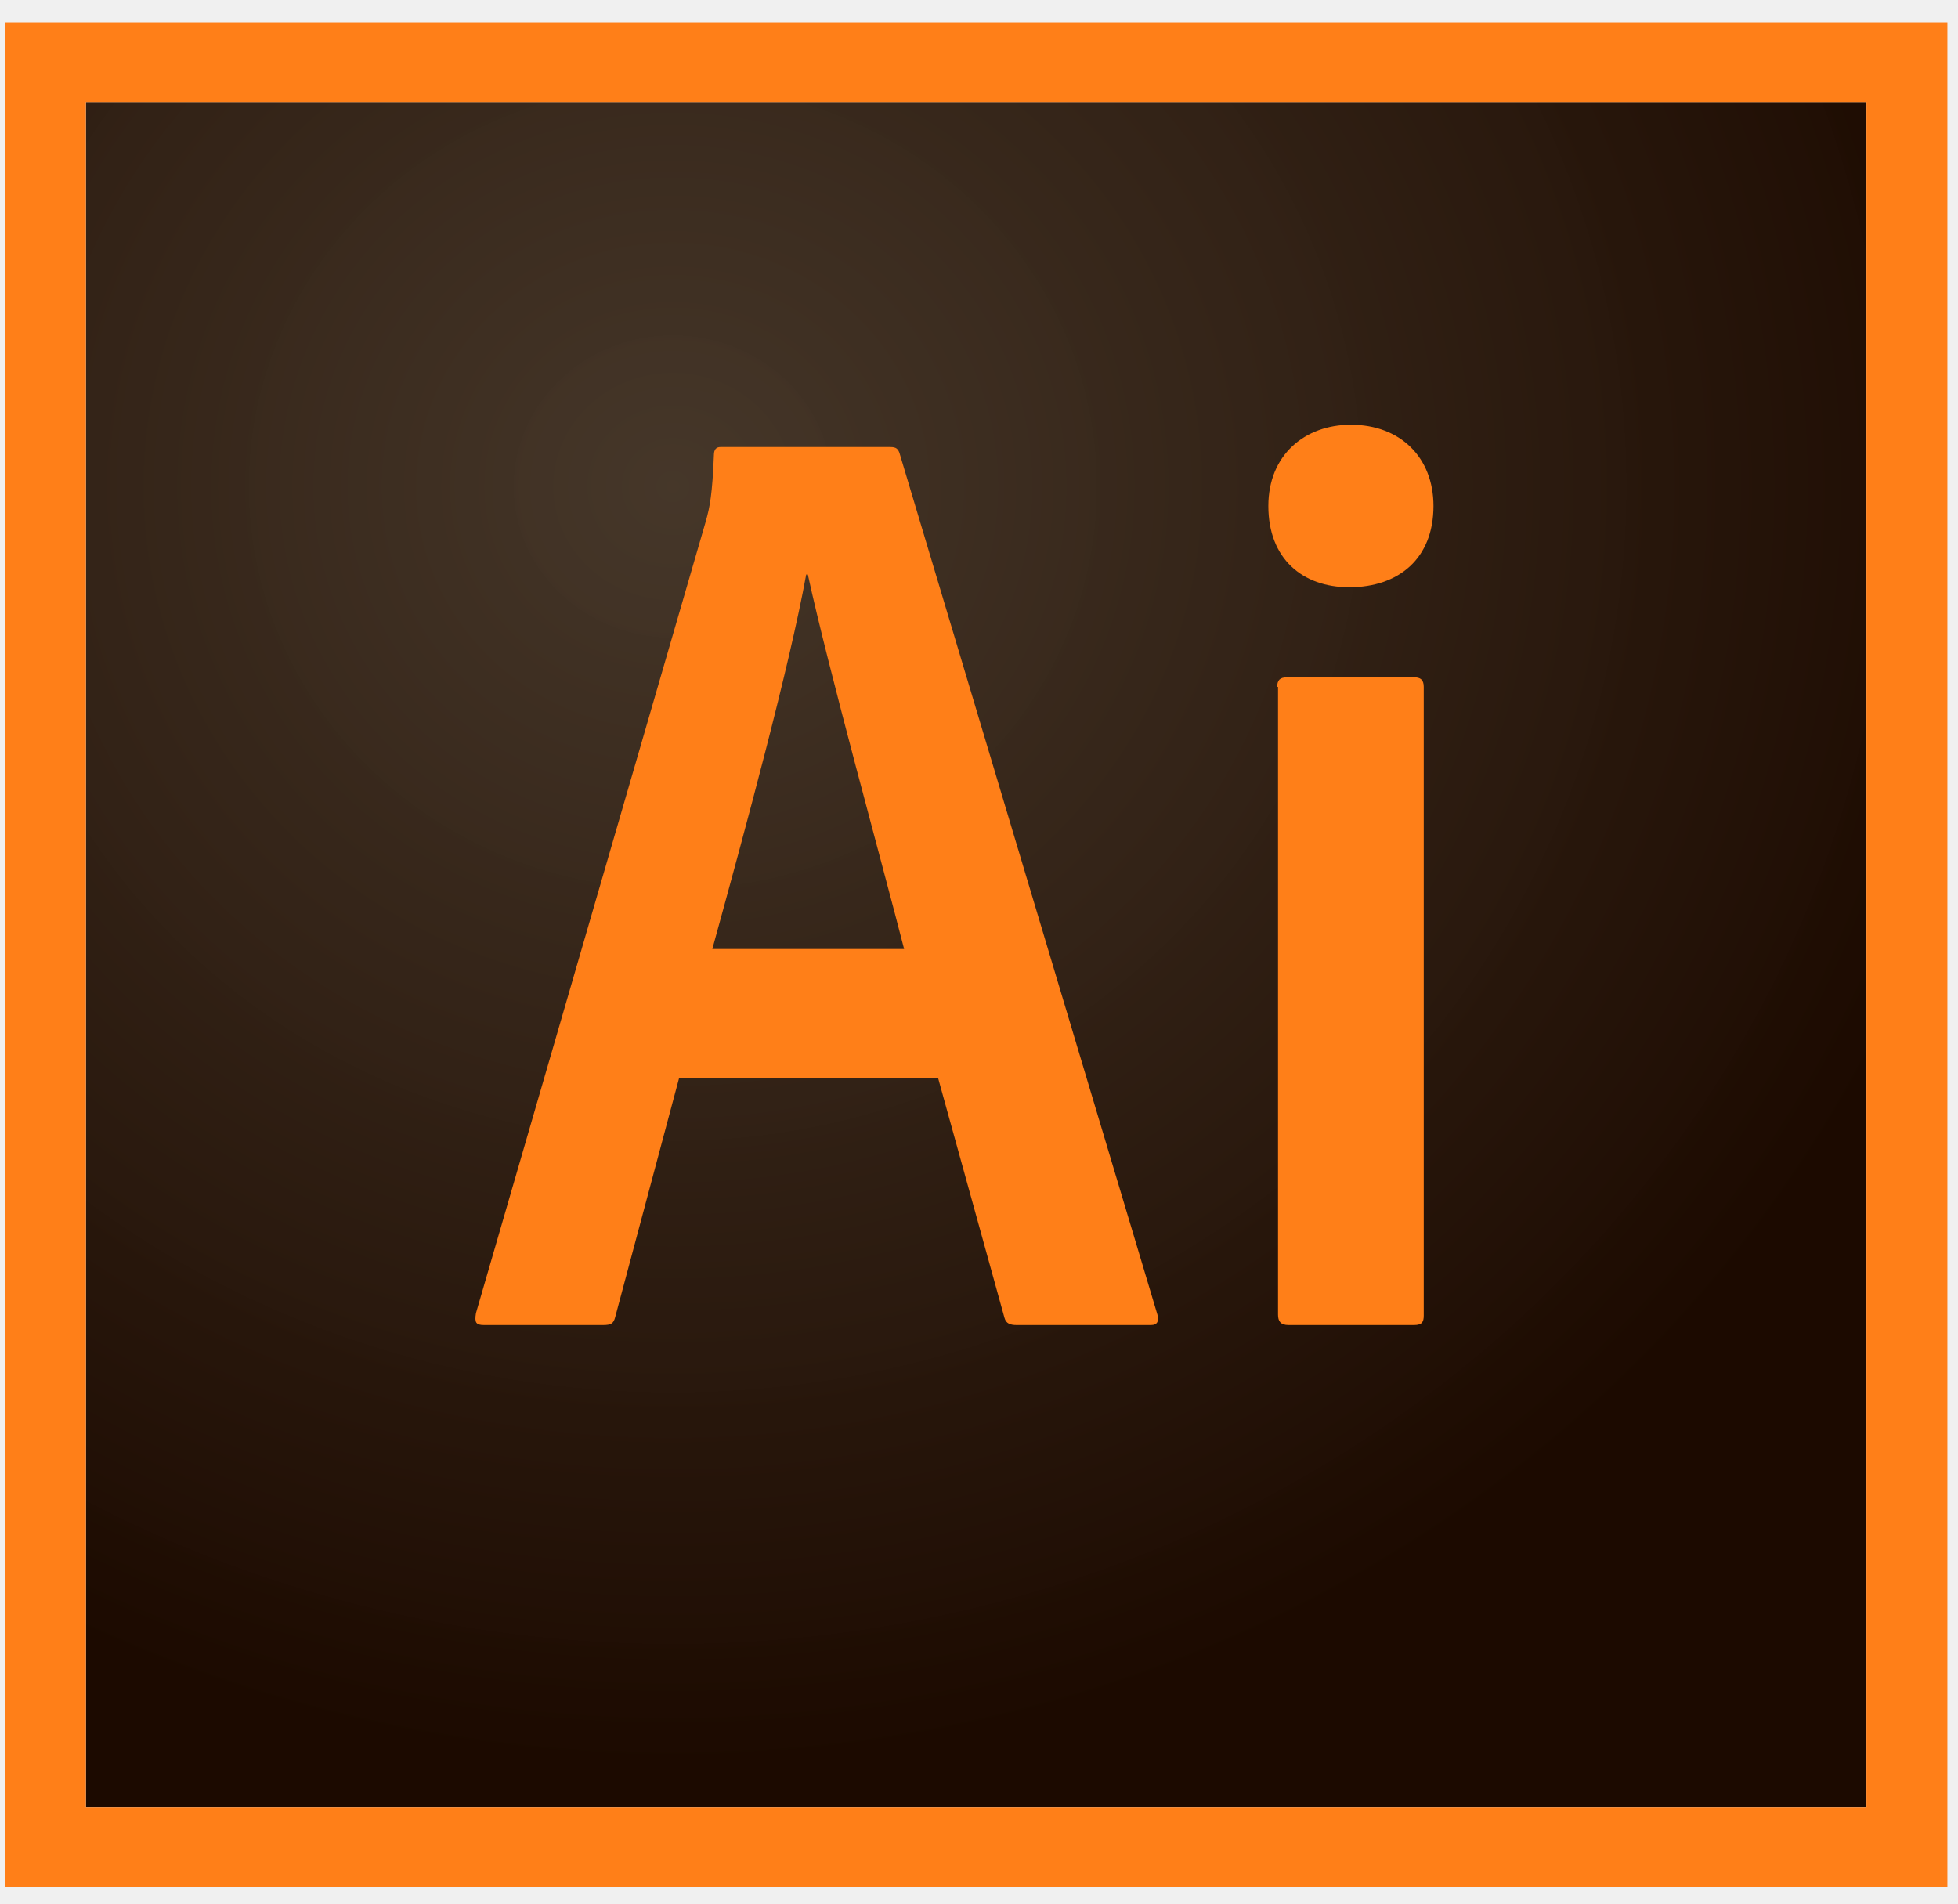
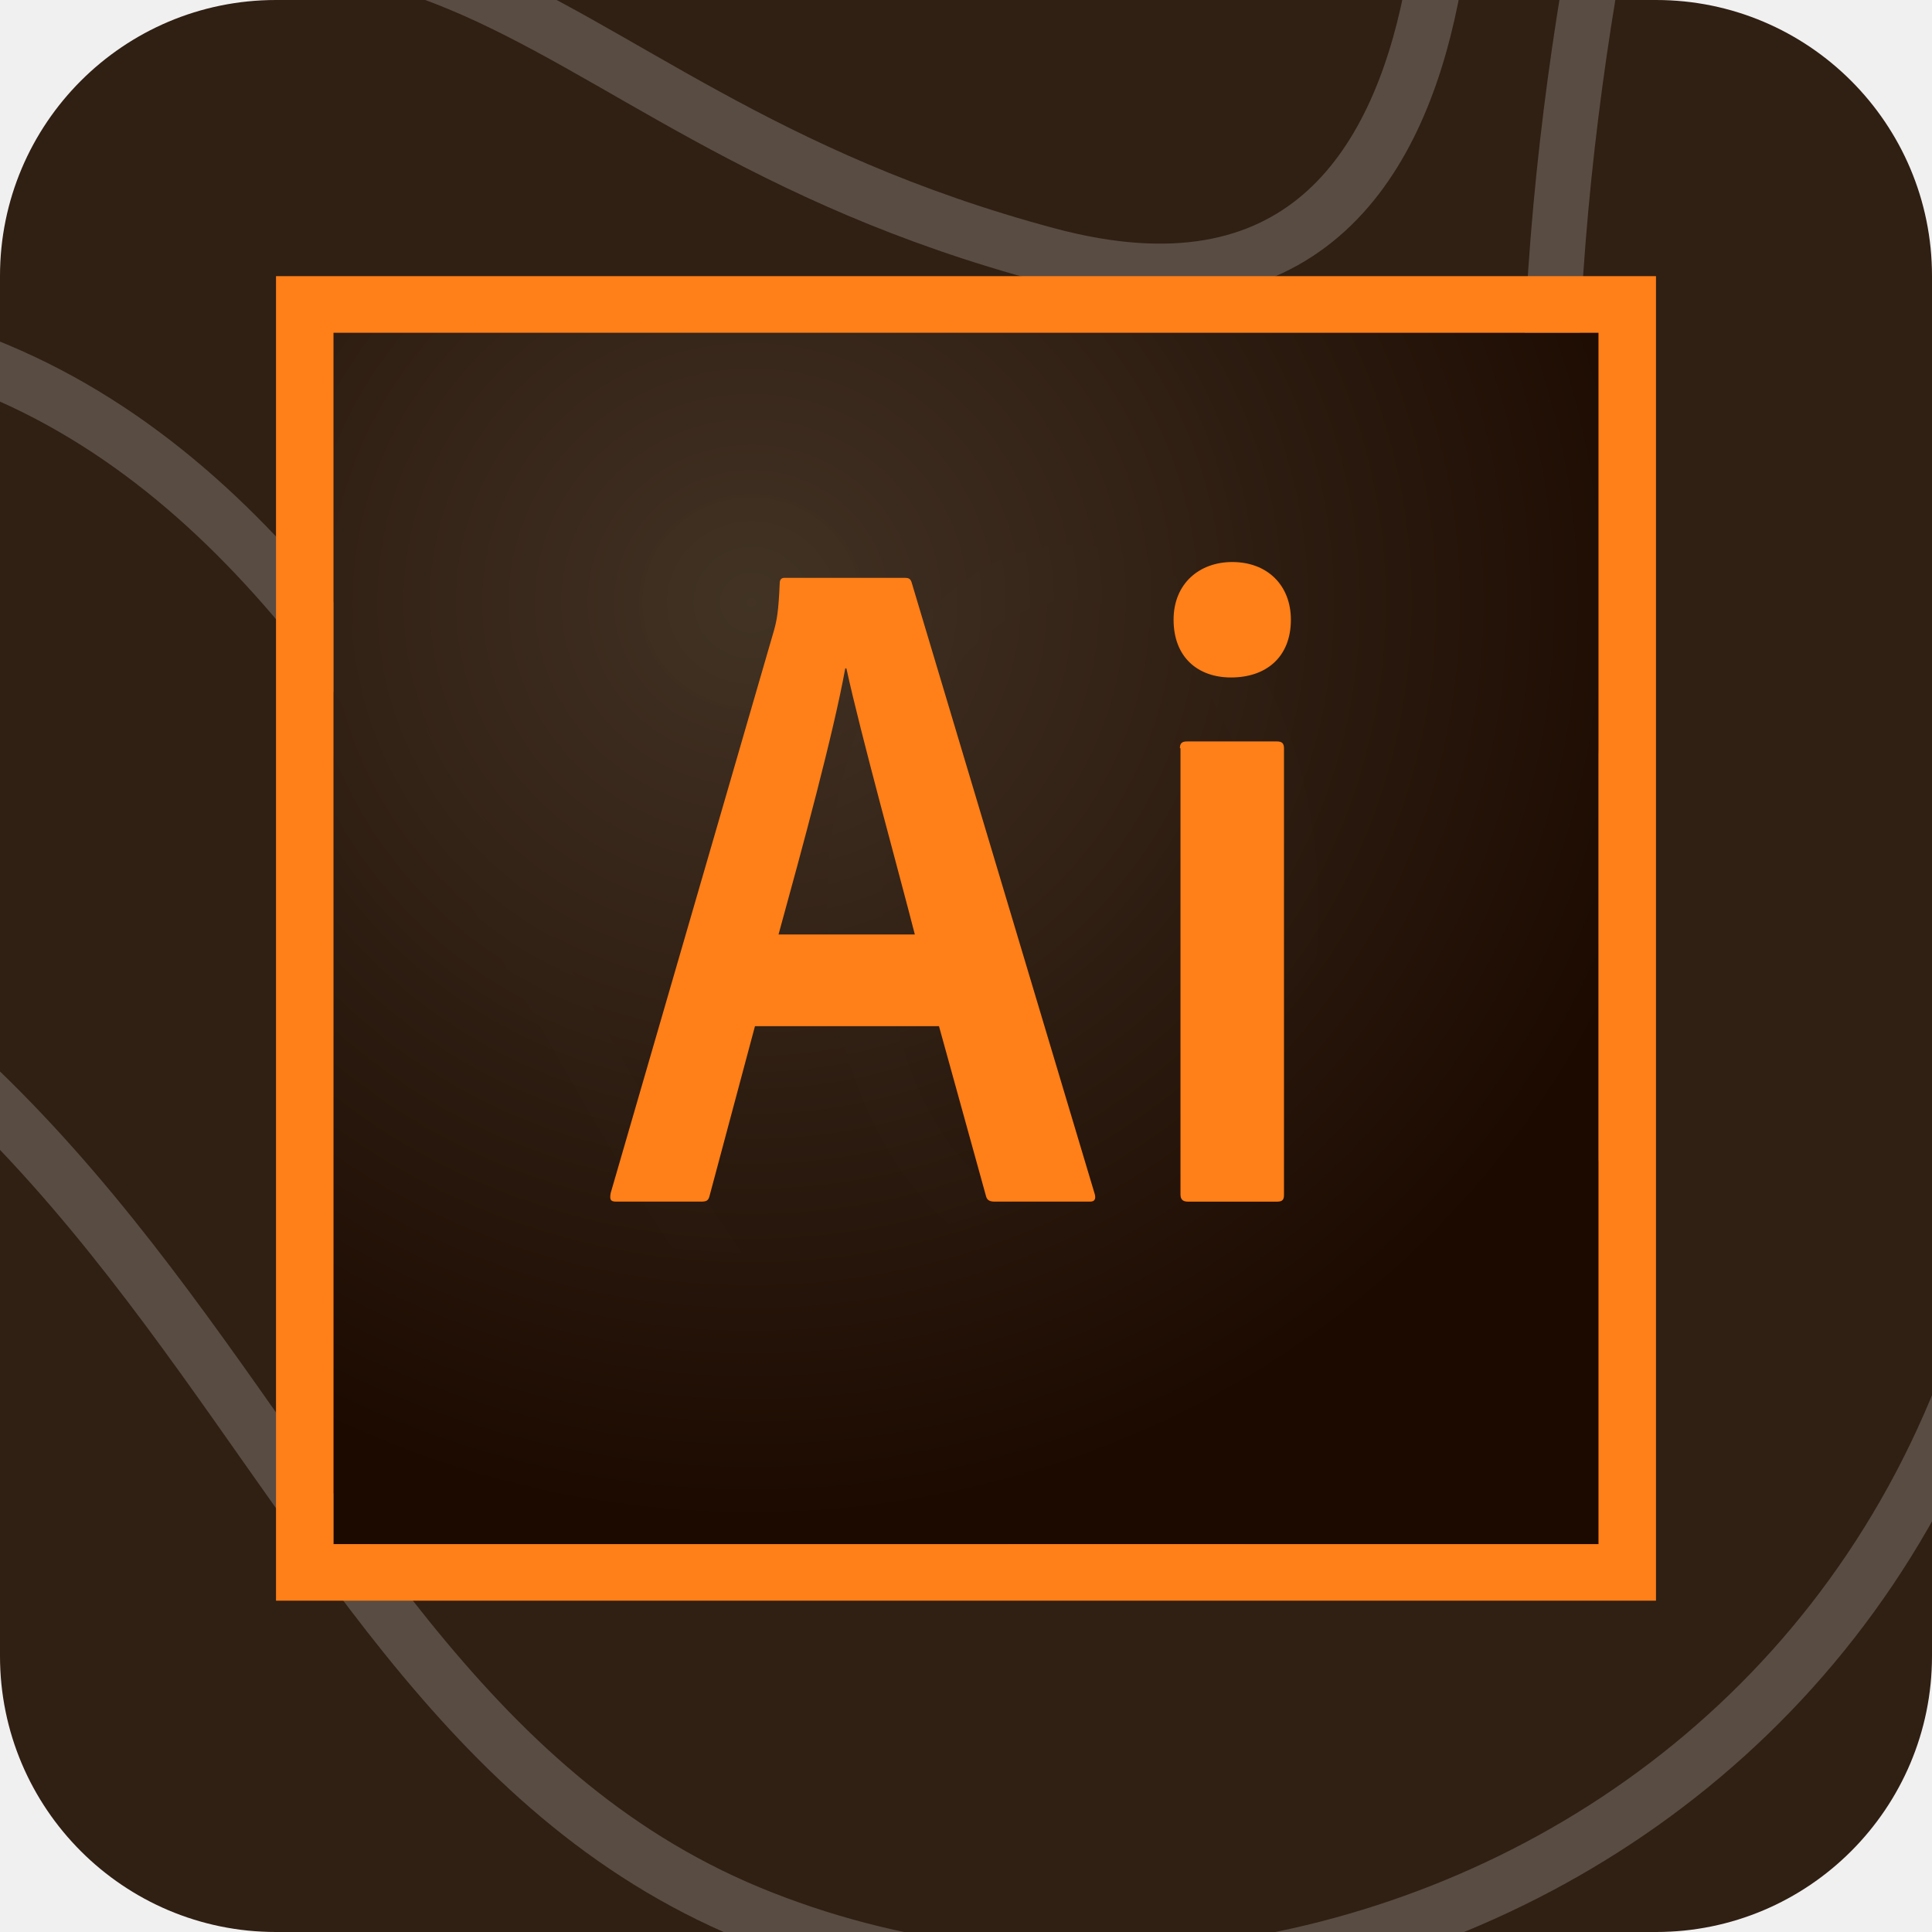
- <svg xmlns="http://www.w3.org/2000/svg" width="36" height="35" viewBox="0 0 36 35" fill="none">
+ <svg xmlns="http://www.w3.org/2000/svg" width="70" height="70" viewBox="0 0 70 70" fill="none">
  <g clip-path="url(#clip0)">
-     <path d="M1.579 1.875H34.317V33.224H1.579V1.875Z" fill="url(#paint0_radial)" />
-     <path d="M1.579 1.876H34.317V33.225H1.579V1.876ZM0.091 34.69H35.805V0.411H0.091V34.69ZM23.483 12.629C23.483 12.511 23.528 12.453 23.662 12.453H25.998C26.117 12.453 26.177 12.497 26.177 12.629V24.187C26.177 24.304 26.147 24.362 25.998 24.362H23.692C23.543 24.362 23.498 24.289 23.498 24.172V12.629H23.483ZM23.32 9.303C23.32 8.366 23.989 7.809 24.838 7.809C25.745 7.809 26.356 8.41 26.356 9.303C26.356 10.27 25.716 10.797 24.808 10.797C23.945 10.797 23.32 10.27 23.32 9.303ZM16.623 17.448C16.207 15.822 15.225 12.277 14.853 10.563H14.823C14.51 12.277 13.722 15.177 13.097 17.448H16.623V17.448ZM12.486 19.821L11.311 24.216C11.281 24.333 11.236 24.362 11.088 24.362H8.9C8.751 24.362 8.722 24.318 8.751 24.143L12.978 9.581C13.052 9.318 13.097 9.083 13.126 8.366C13.126 8.263 13.171 8.219 13.245 8.219H16.37C16.475 8.219 16.519 8.248 16.549 8.366L21.281 24.172C21.311 24.289 21.281 24.362 21.162 24.362H18.692C18.573 24.362 18.498 24.333 18.469 24.231L17.248 19.821H12.486V19.821Z" fill="#FF7F18" />
+     <rect width="70" height="70" rx="10" fill="#301F13" />
+     <path d="M94.857 -15.518C94.857 -15.518 68.479 -2.956 73.161 28.121C78.413 62.967 47.953 77.922 27.141 69.308C6.329 60.664 7.785 28.689 -31.783 27.702C-72.207 26.715 -80.715 -13.544 -80.715 -13.544" stroke="white" stroke-opacity="0.2" stroke-width="2" stroke-miterlimit="10" />
+     <path d="M64.368 -24.881C64.368 -24.881 52.948 1.68 57.031 28.091C61.142 54.502 42.671 57.613 35.334 54.502C20.089 48.101 17.149 13.824 -7.46 11.61C-25.959 9.935 -50.853 23.186 -64.042 -6.874" stroke="white" stroke-opacity="0.2" stroke-width="2" stroke-miterlimit="10" />
+     <path d="M52.063 -13.036C52.063 -13.036 56.174 14.093 37.989 9.248C17.149 3.684 17.463 -9.357 -8.916 2.966C-18.308 7.363 -56.106 8.649 -48.483 -15.518" stroke="white" stroke-opacity="0.2" stroke-width="2" stroke-miterlimit="10" />
+     <path d="M38.874 45.14C43.242 45.14 46.782 39.677 46.782 32.937C46.782 26.197 43.242 20.733 38.874 20.733C34.507 20.733 30.966 26.197 30.966 32.937C30.966 39.677 34.507 45.14 38.874 45.14Z" stroke="white" stroke-opacity="0.2" stroke-width="2" stroke-miterlimit="10" />
+     <g clip-path="url(#clip1)">
+       <path d="M12.083 12.056H57.917V55.944H12.083V12.056Z" fill="url(#paint0_radial)" />
+       <path d="M12.083 12.057H57.917V55.945H12.083V12.057ZM10 57.996H60V10.006H10V57.996ZM42.75 27.11C42.75 26.946 42.812 26.864 43 26.864H46.271C46.438 26.864 46.521 26.925 46.521 27.11V43.291C46.521 43.455 46.479 43.538 46.271 43.538H43.042C42.833 43.538 42.771 43.435 42.771 43.271V27.11H42.75ZM42.521 22.454C42.521 21.142 43.458 20.363 44.646 20.363C45.917 20.363 46.771 21.203 46.771 22.454C46.771 23.808 45.875 24.546 44.604 24.546C43.396 24.547 42.521 23.808 42.521 22.454ZM33.146 33.857C32.563 31.581 31.188 26.618 30.667 24.218H30.625C30.188 26.618 29.083 30.678 28.208 33.857H33.146ZM27.354 37.18L25.708 43.332C25.667 43.496 25.604 43.537 25.396 43.537H22.333C22.125 43.537 22.083 43.476 22.125 43.23L28.042 22.844C28.146 22.475 28.208 22.147 28.25 21.142C28.25 20.998 28.312 20.937 28.417 20.937H32.792C32.938 20.937 33 20.978 33.042 21.142L39.667 43.271C39.708 43.435 39.667 43.537 39.5 43.537H36.042C35.875 43.537 35.771 43.496 35.729 43.353L34.021 37.18H27.354Z" fill="#FF7F18" />
+     </g>
  </g>
  <defs>
-     <radialGradient id="paint0_radial" cx="0" cy="0" r="1" gradientUnits="userSpaceOnUse" gradientTransform="translate(12.3611 8.90083) scale(24.881 23.7139)">
+     <radialGradient id="paint0_radial" cx="0" cy="0" r="1" gradientUnits="userSpaceOnUse" gradientTransform="translate(27.1786 21.8912) scale(34.8334 33.1994)">
      <stop stop-color="#423325" stop-opacity="0.98" />
      <stop offset="1" stop-color="#1C0A00" />
    </radialGradient>
    <clipPath id="clip0">
-       <rect width="35.714" height="34.286" fill="white" transform="translate(0.0906372 0.407089)" />
+       <rect width="70" height="70" rx="10" fill="white" />
+     </clipPath>
+     <clipPath id="clip1">
+       <rect width="50" height="48" fill="white" transform="translate(10 10)" />
    </clipPath>
  </defs>
</svg>
